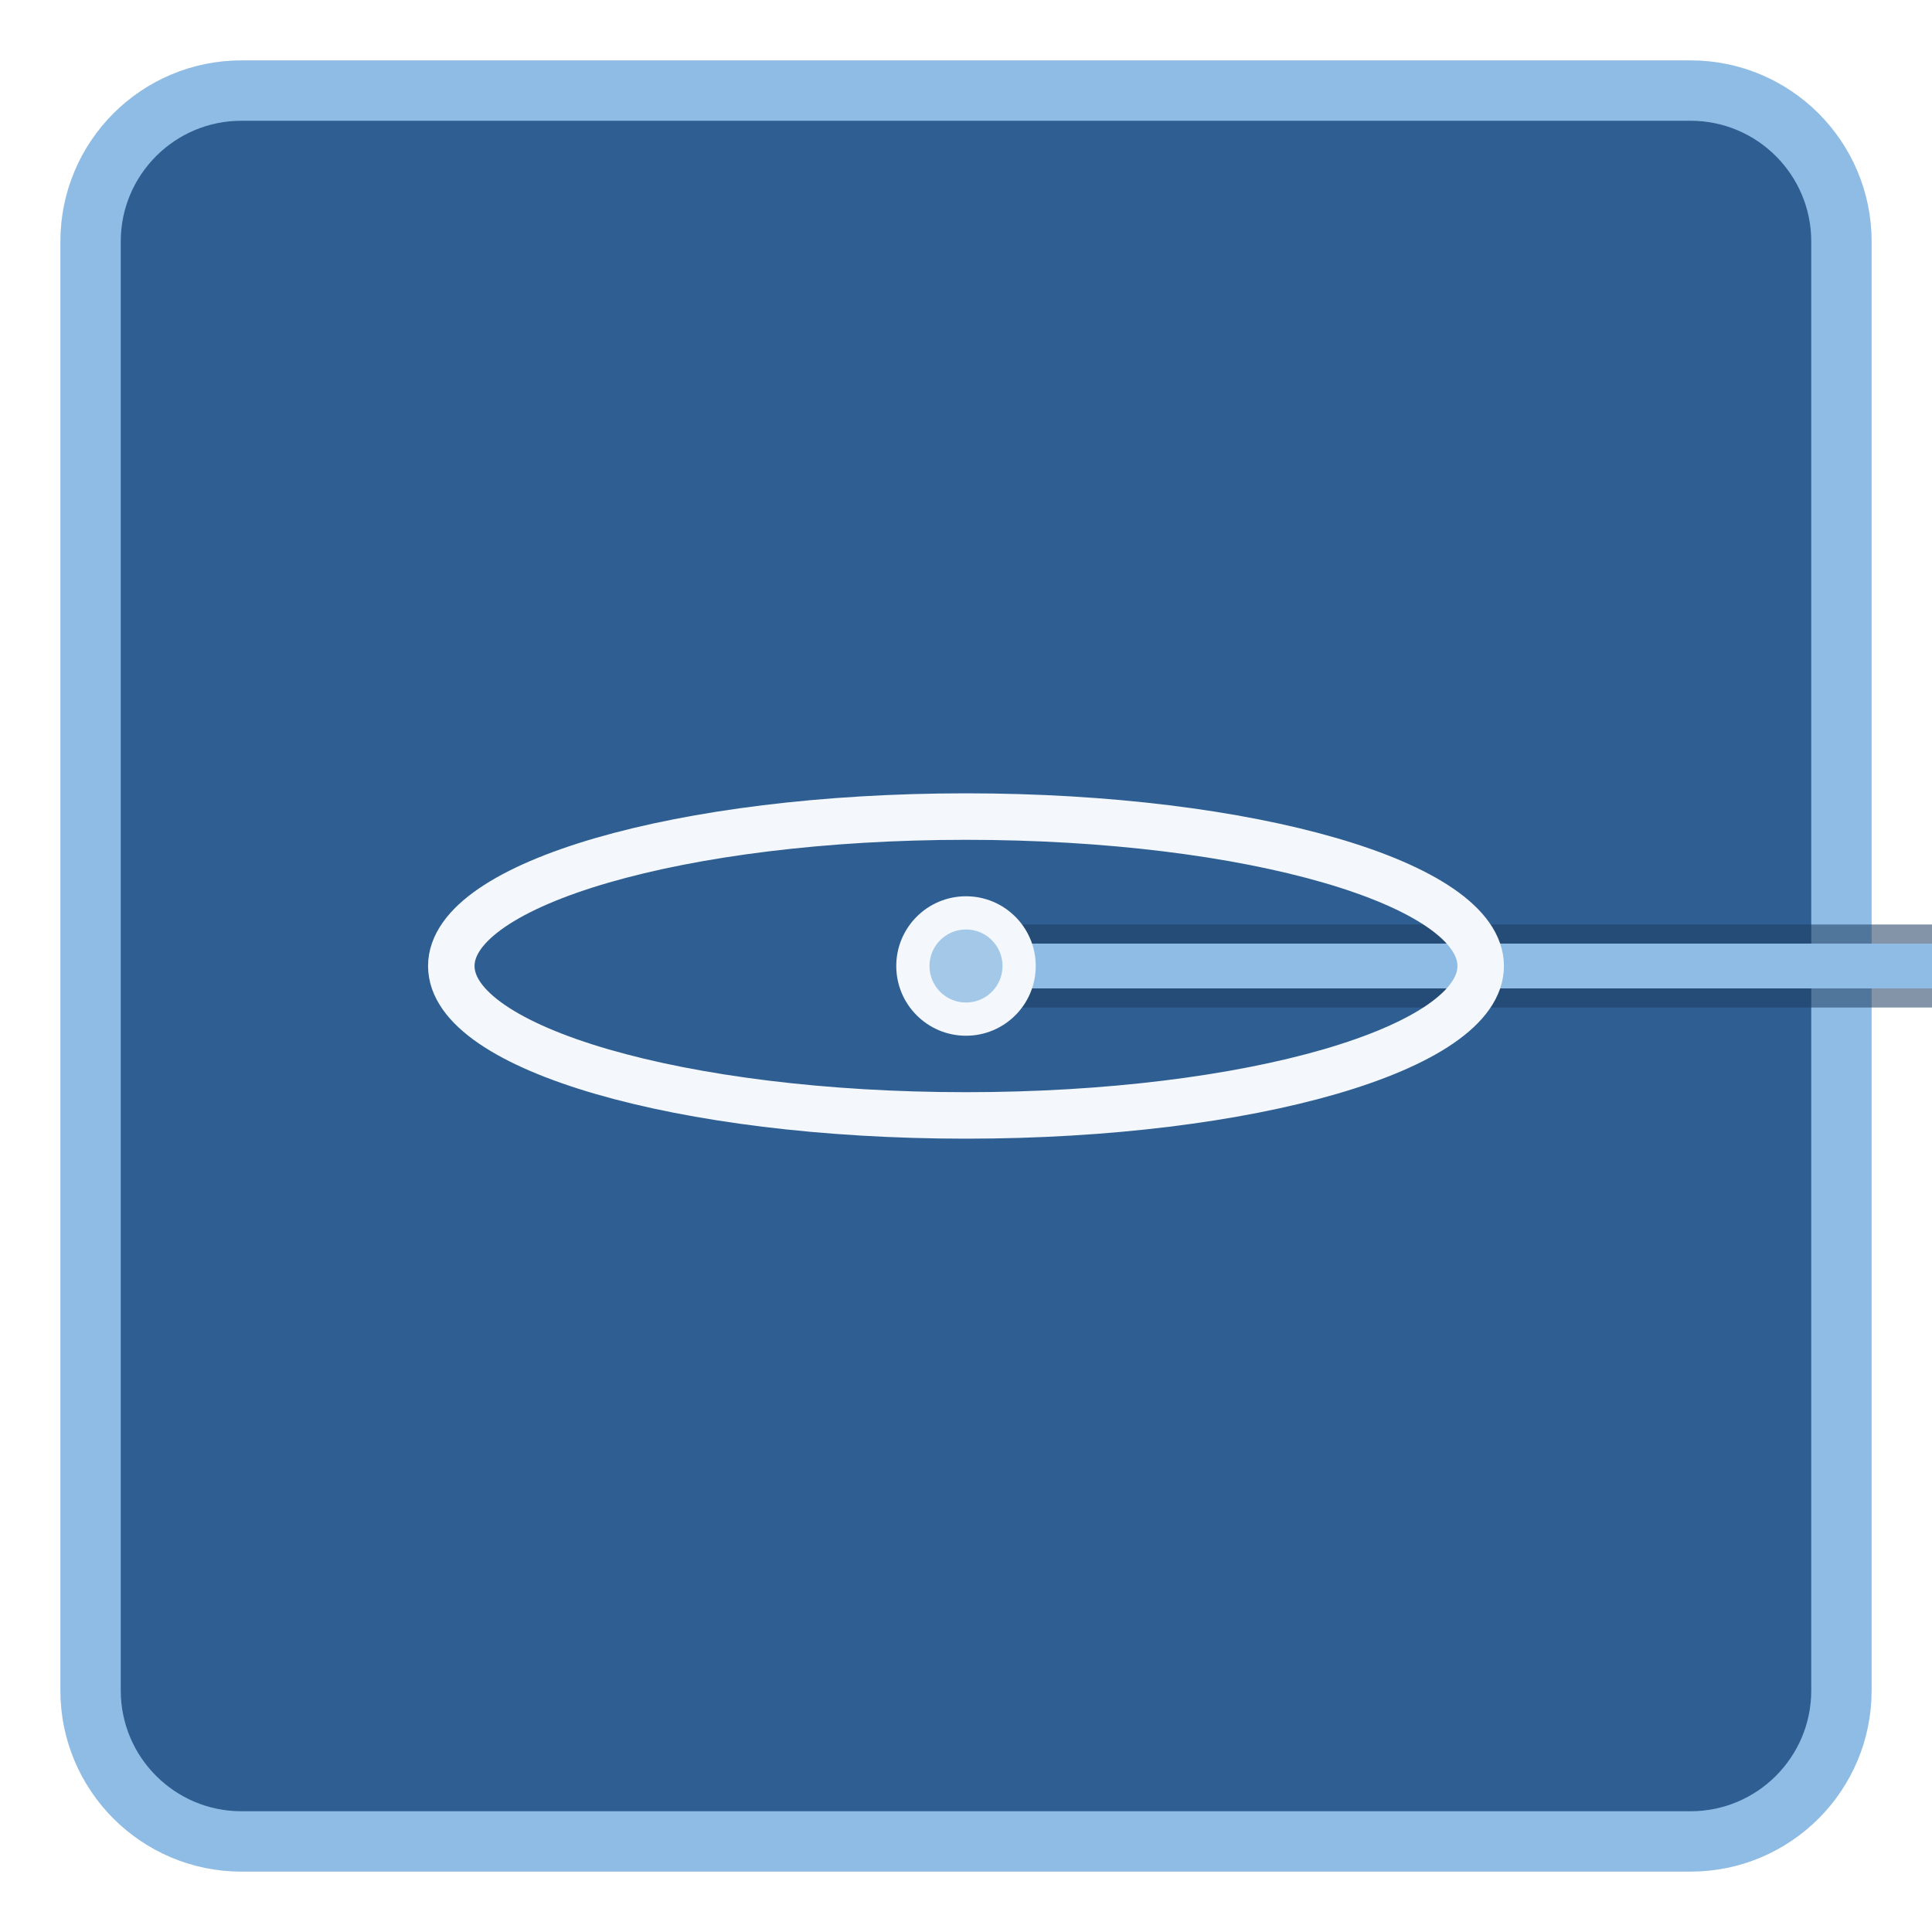
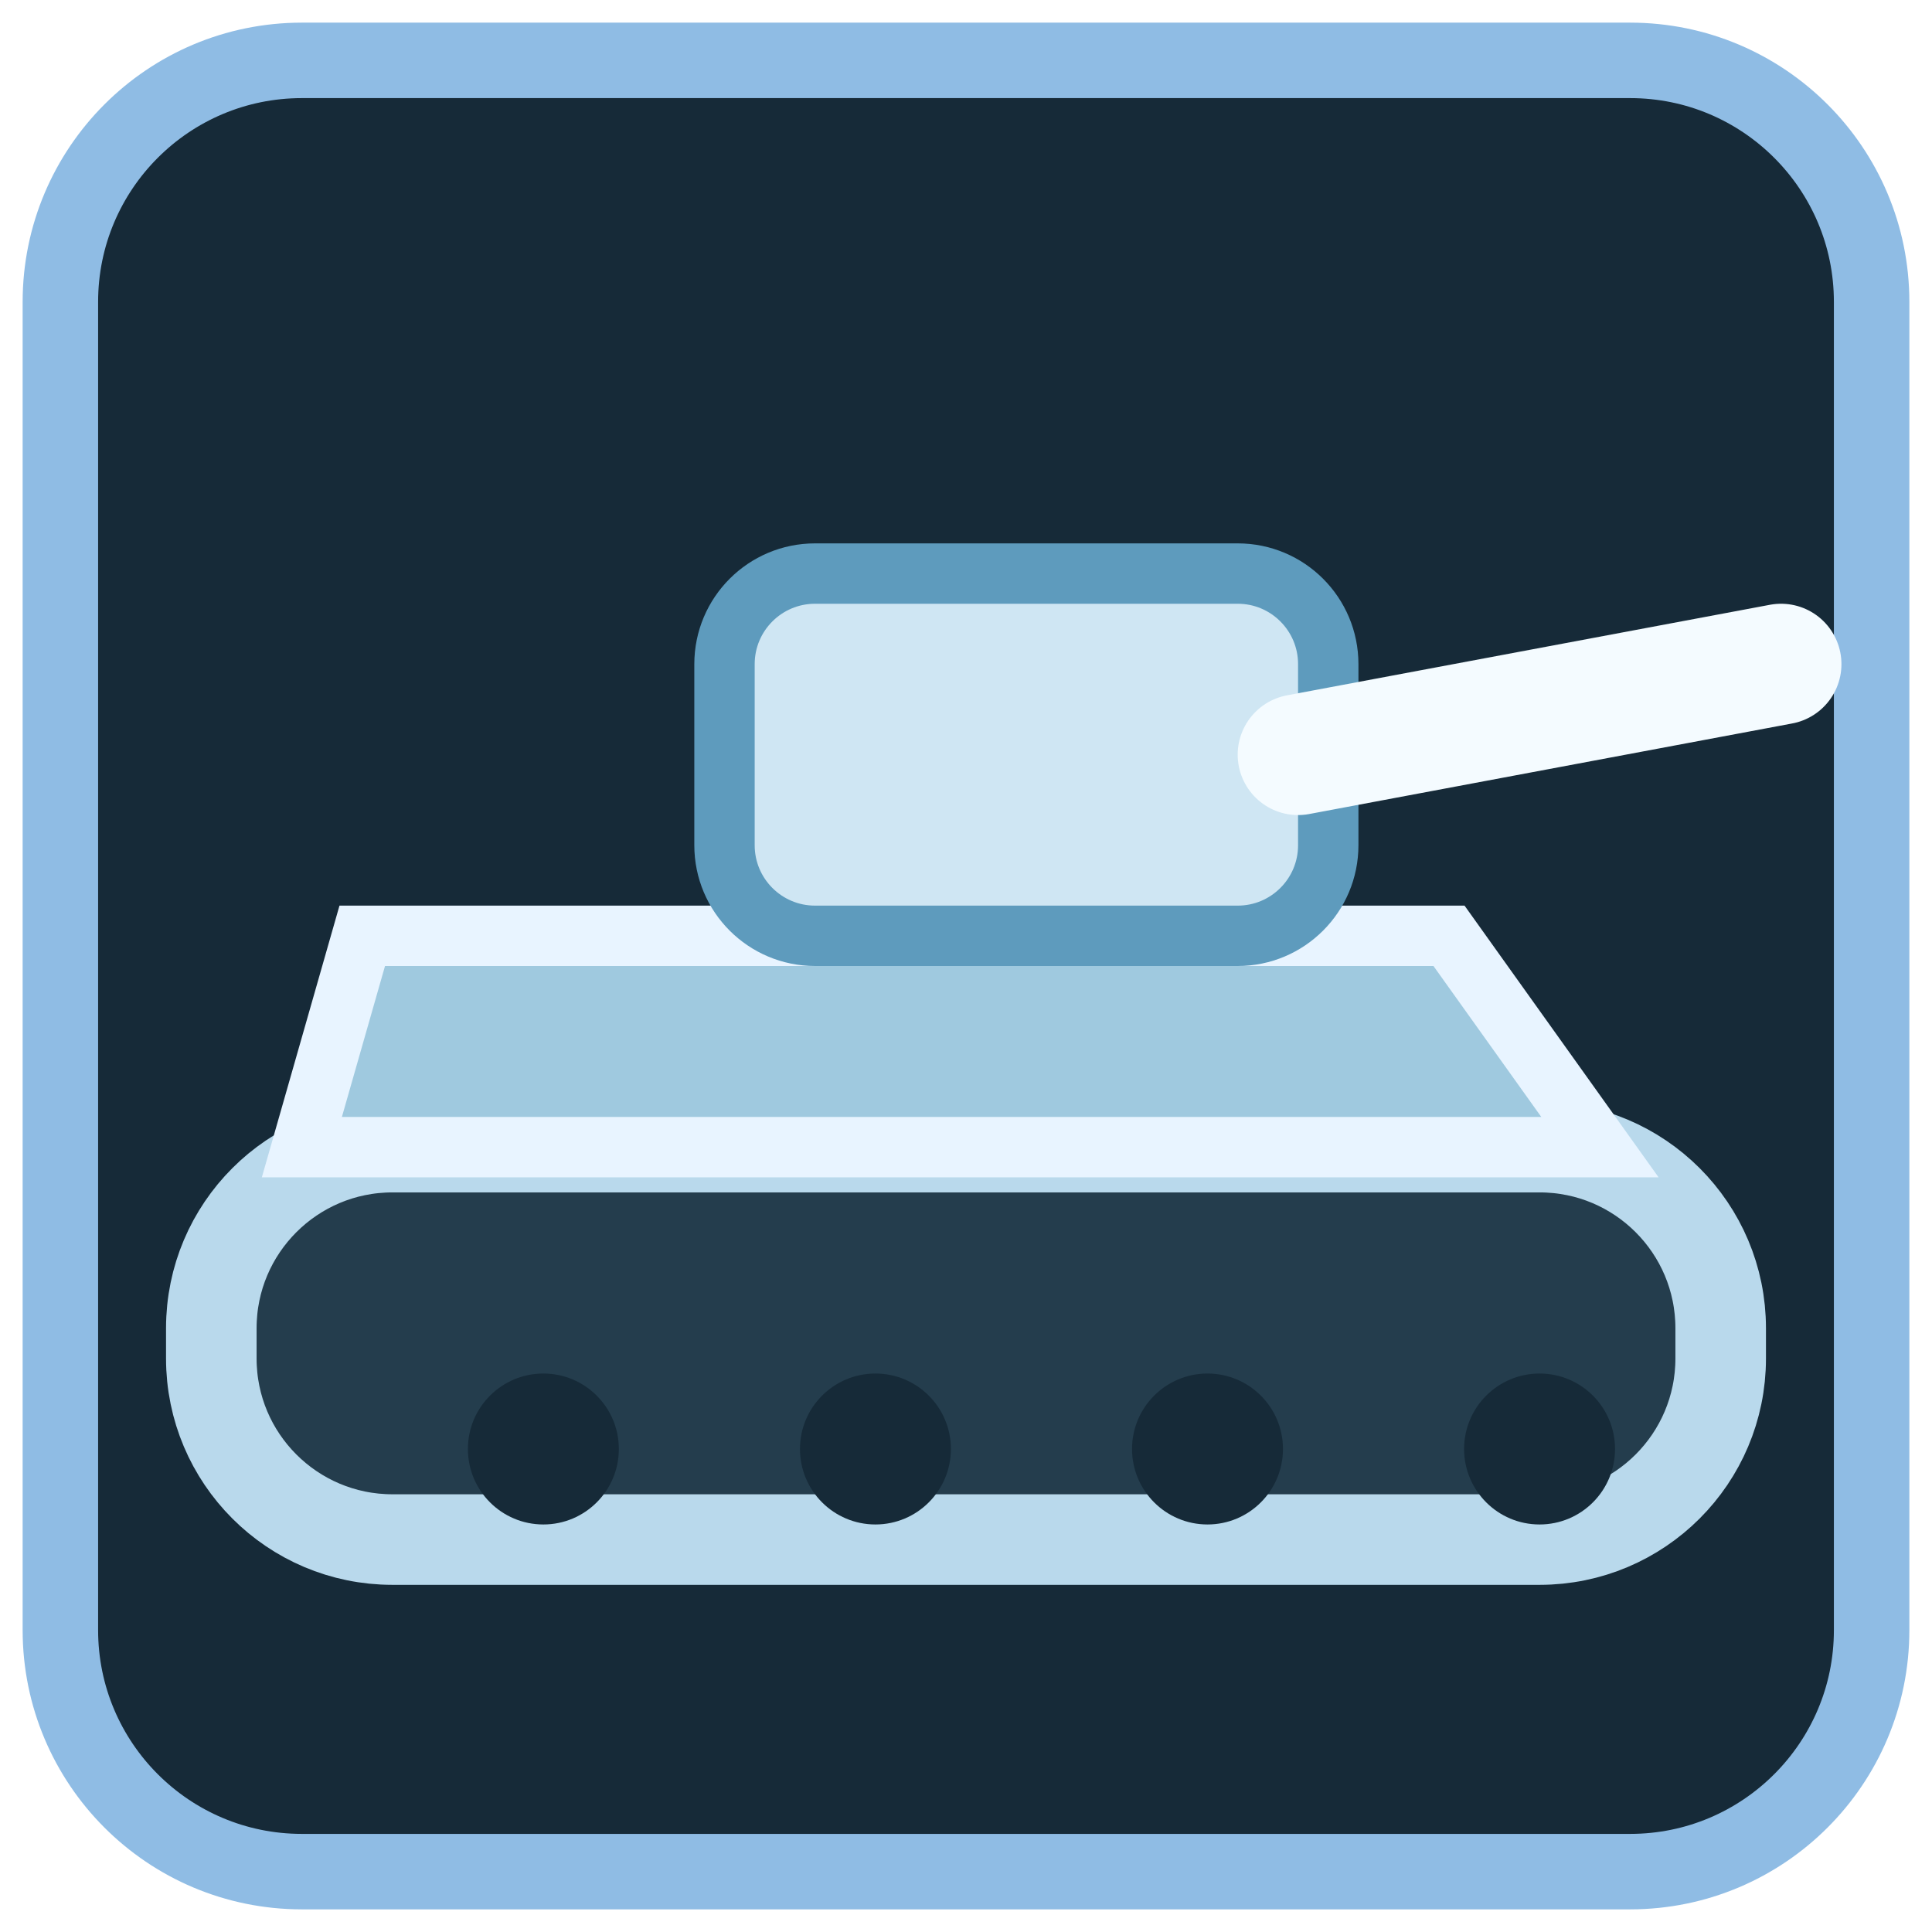
<svg xmlns="http://www.w3.org/2000/svg" viewBox="0 0 64 64">
-   <rect x="3" y="3" width="58" height="58" rx="5" fill="#2f5f92" stroke="#8fbce4" stroke-width="2" />
-   <g transform="translate(32 32) scale(0.55) translate(-90 -50)">
-     <path d="M90 50 L170 50" stroke="#1d3d61" stroke-width="5" opacity="0.55" stroke-linecap="round" />
-     <path d="M90 50 L170 50" stroke="#8fbce4" stroke-width="2.7" stroke-linecap="round" />
-     <ellipse cx="90" cy="50" rx="31" ry="9" stroke="#f4f8fc" stroke-width="2.8" fill="none" />
-     <circle cx="90" cy="50" r="4.2" fill="#f4f8fc" />
-     <circle cx="90" cy="50" r="2.2" fill="#8fbce4" opacity="0.8" />
-   </g>
+   <rect x="2" y="2" width="60" height="60" rx="8" fill="#162a38" stroke="#8fbce4" stroke-width="2.5" />
+   <rect x="7" y="38" width="50" height="13" rx="6" fill="#243d4d" stroke="#b9d9ec" stroke-width="3" />
+   <path d="M12 31 H48 L53 38 H10 Z" fill="#9fc9df" stroke="#e8f4ff" stroke-width="2" />
+   <rect x="24" y="19" width="20" height="12" rx="3" fill="#cfe6f3" stroke="#5e9bbd" stroke-width="2" />
+   <path d="M43 25 L59 22" stroke="#f4fbff" stroke-width="4" stroke-linecap="round" />
+   <circle cx="18" cy="48" r="2.5" fill="#162a38" />
+   <circle cx="29" cy="48" r="2.5" fill="#162a38" />
+   <circle cx="40" cy="48" r="2.5" fill="#162a38" />
+   <circle cx="51" cy="48" r="2.5" fill="#162a38" />
</svg>
